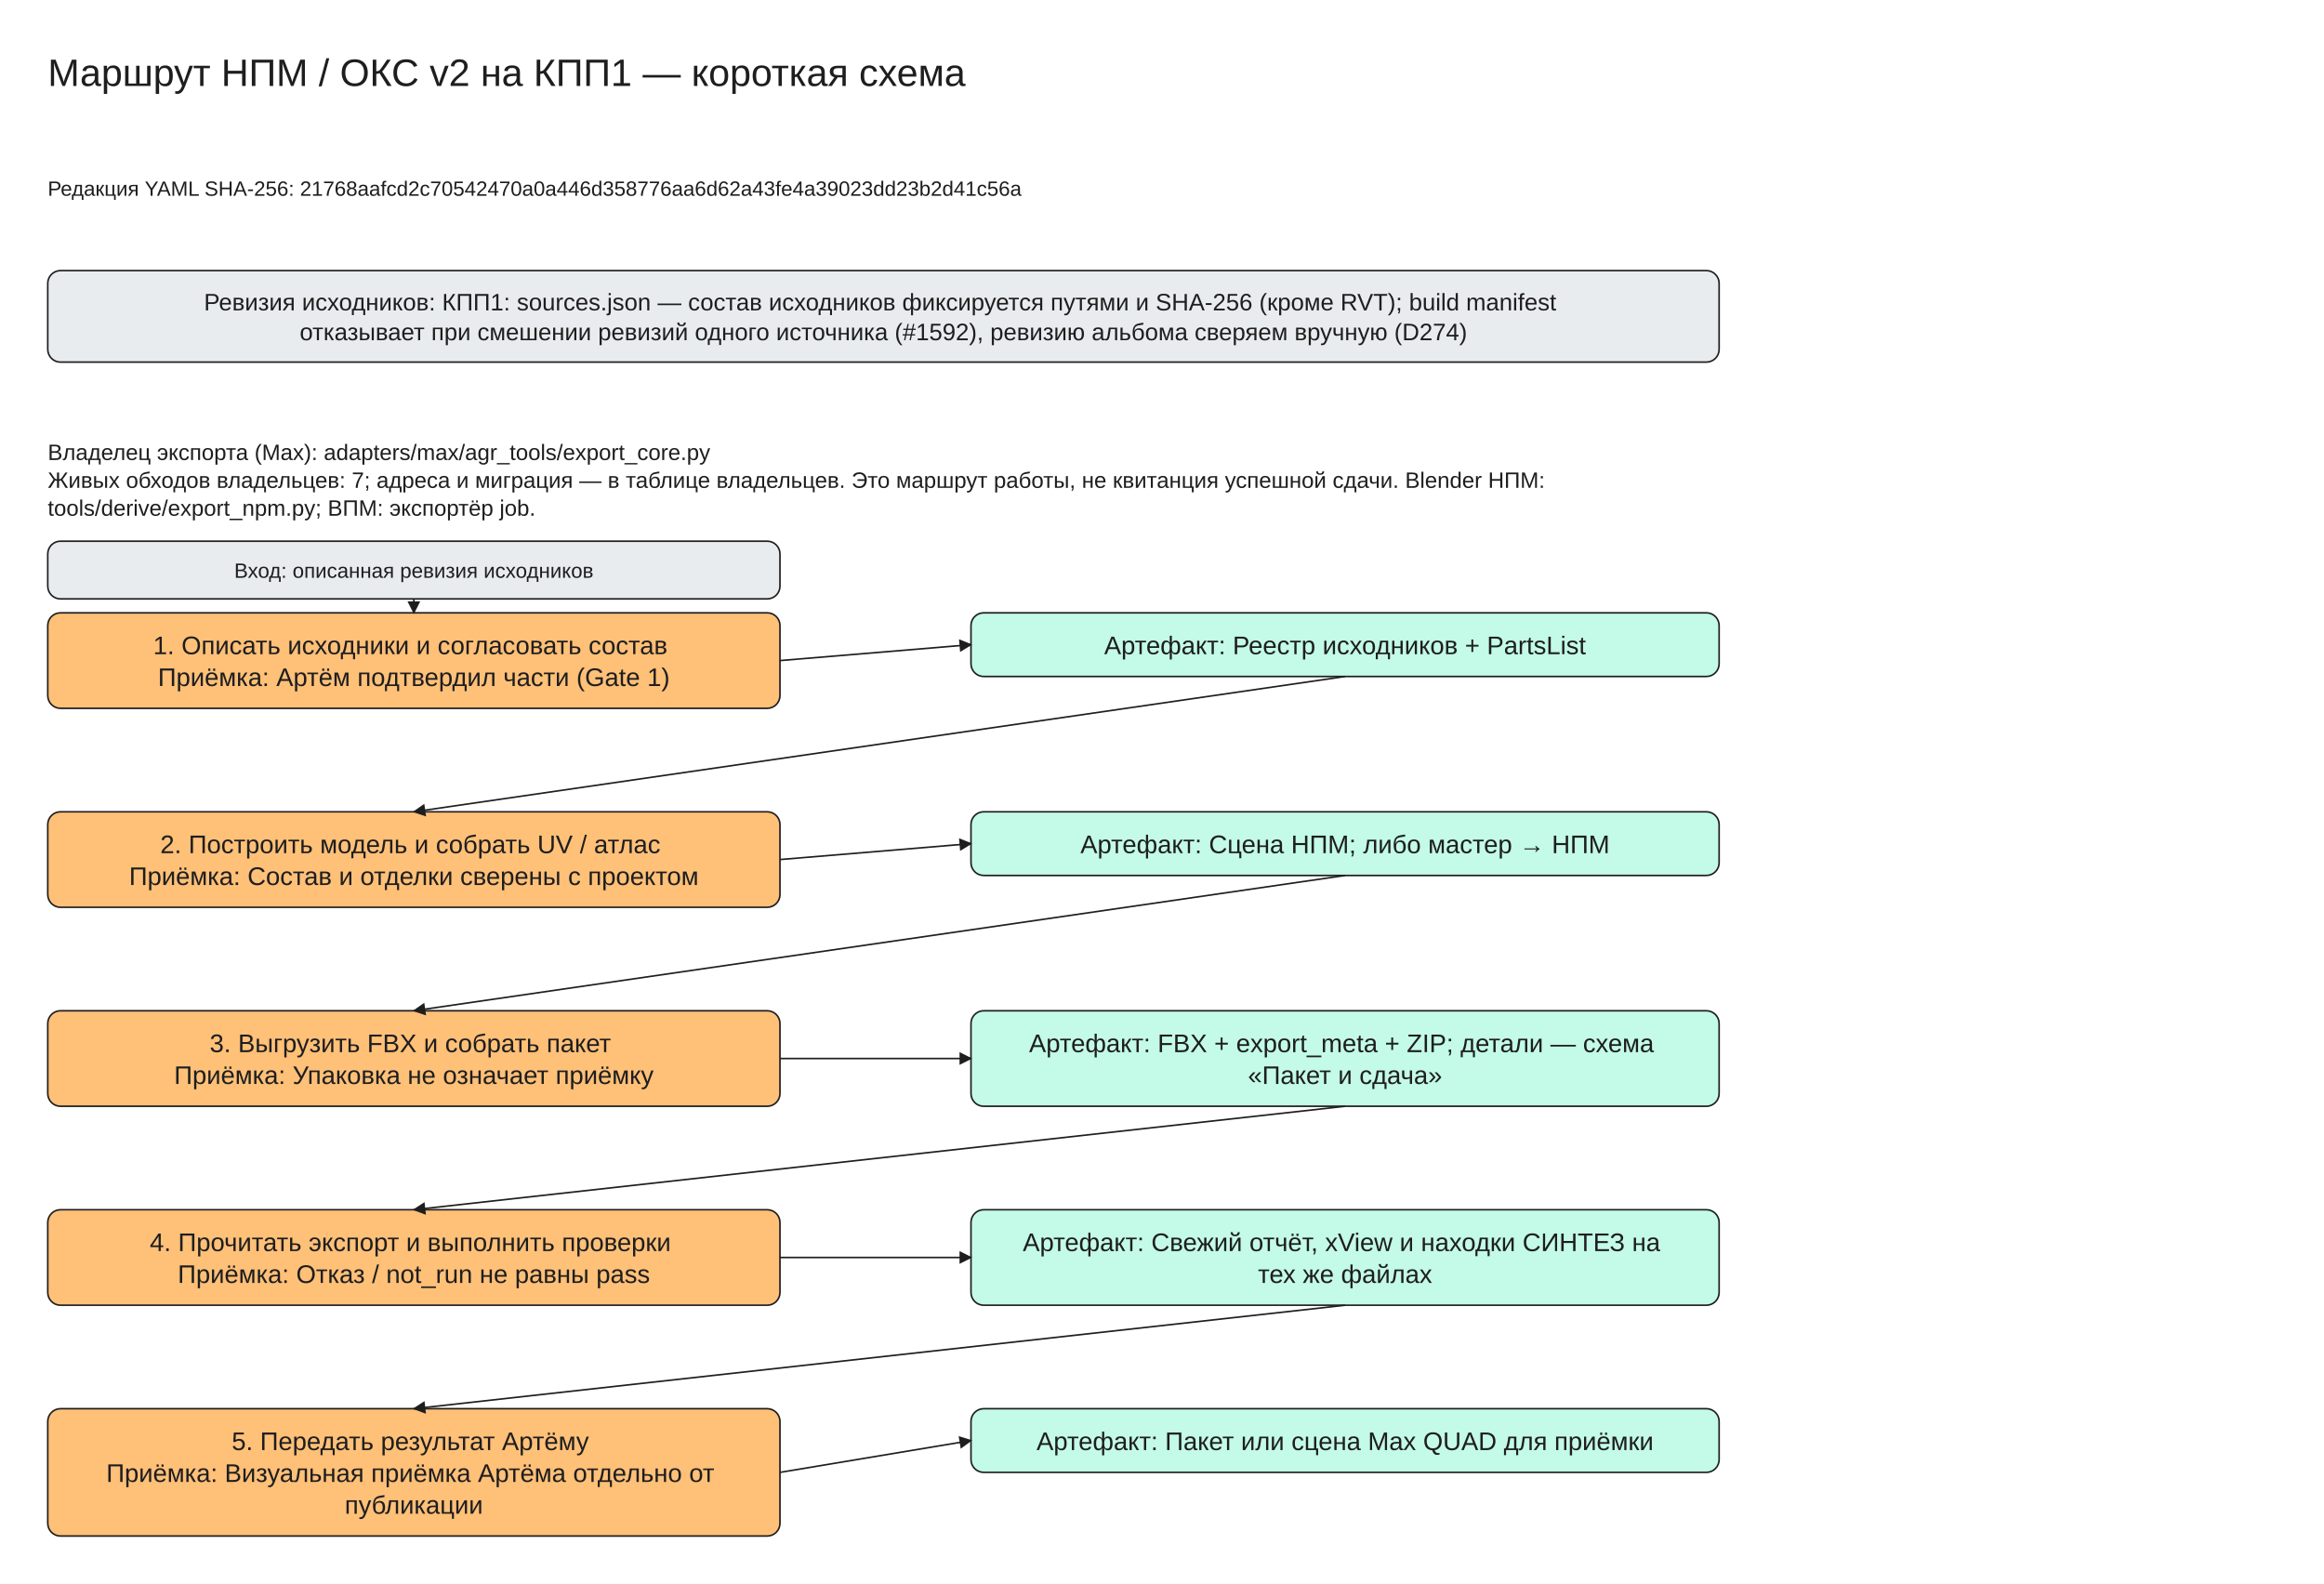
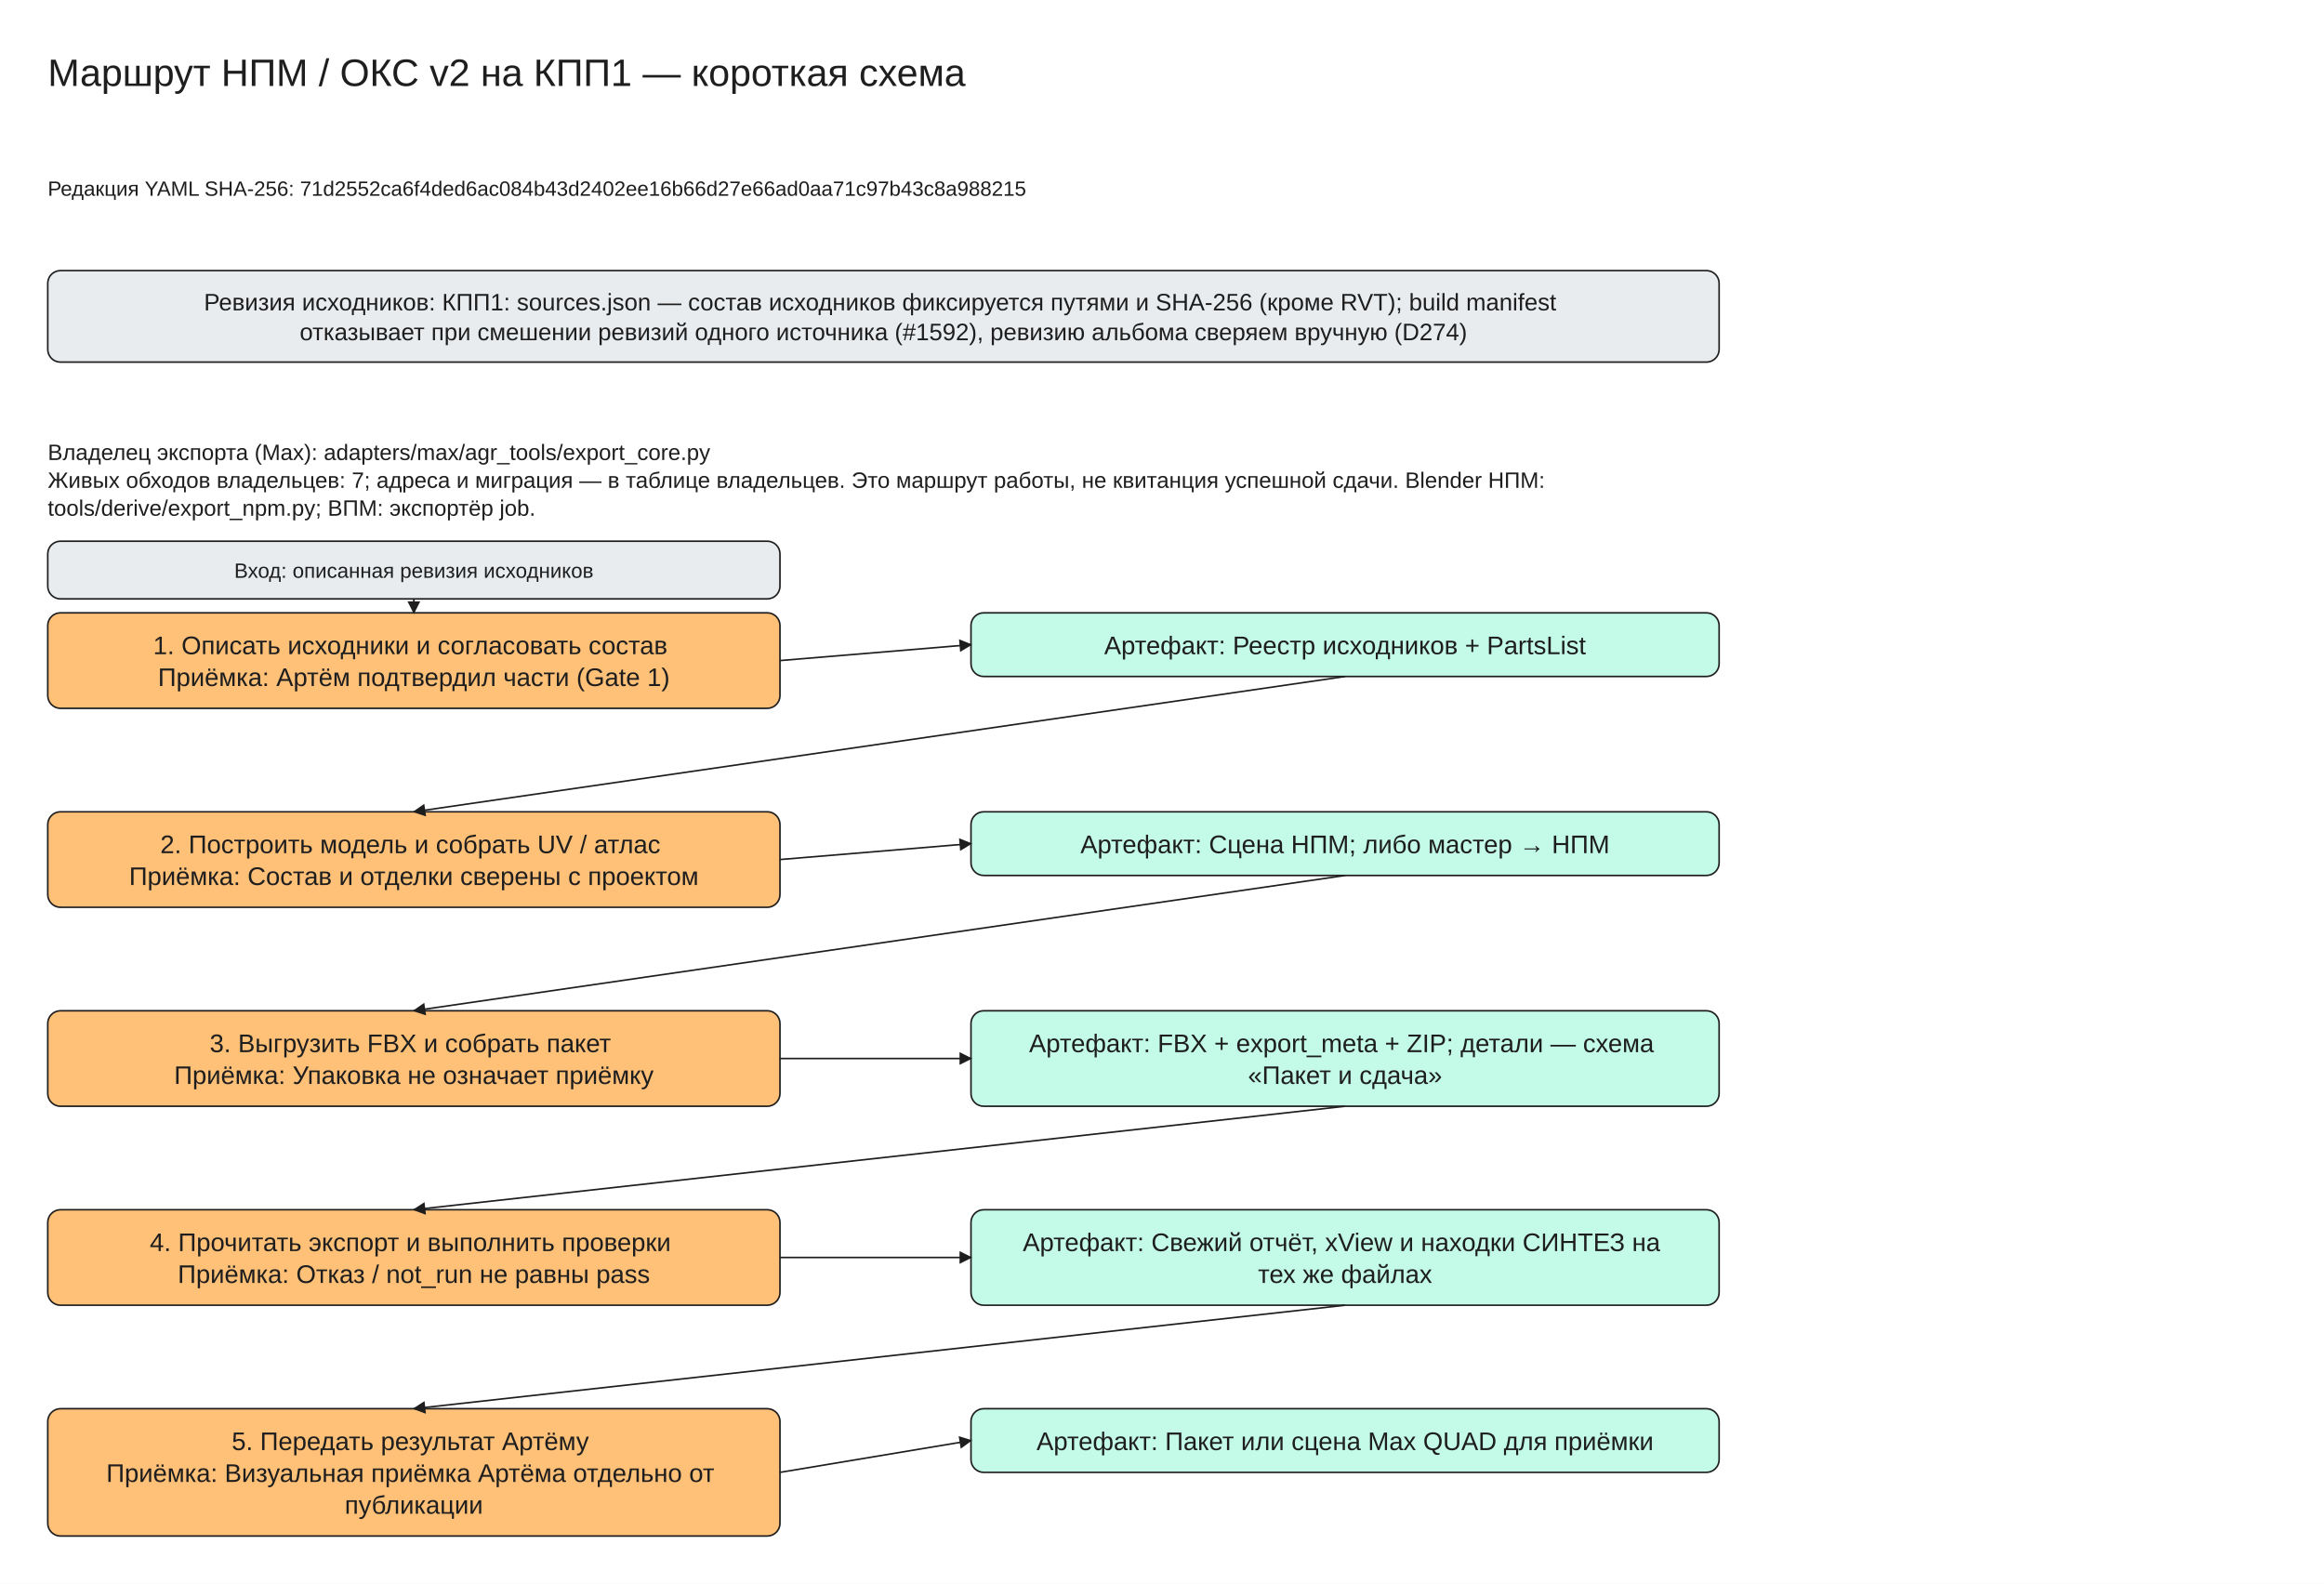
<svg xmlns="http://www.w3.org/2000/svg" viewBox="0 -30 1460 995" width="1460" height="995" font-family="Segoe UI, Arial, sans-serif">
  <defs>
    <marker id="arrow" viewBox="0 0 10 10" refX="9" refY="5" markerWidth="8" markerHeight="8" orient="auto-start-reverse">
      <path d="M0,0 L10,5 L0,10 z" fill="#1e1e1e" />
    </marker>
  </defs>
  <rect x="0" y="-30" width="1460" height="995" fill="#ffffff" />
  <rect x="30" y="140" width="1050" height="57.5" rx="8" fill="#e9ecef" stroke="#1e1e1e" />
  <rect x="30" y="355" width="460" height="60.0" rx="8" fill="#ffc078" stroke="#1e1e1e" />
  <rect x="610" y="355" width="470" height="40.0" rx="8" fill="#c3fae8" stroke="#1e1e1e" />
  <rect x="30" y="310" width="460" height="36.25" rx="8" fill="#e9ecef" stroke="#1e1e1e" />
  <line x1="260.0" y1="346.25" x2="260.0" y2="355.0" stroke="#1e1e1e" marker-end="url(#arrow)" />
  <line x1="490" y1="385.0" x2="610" y2="375.0" stroke="#1e1e1e" marker-end="url(#arrow)" />
  <rect x="30" y="480.0" width="460" height="60.0" rx="8" fill="#ffc078" stroke="#1e1e1e" />
  <rect x="610" y="480.0" width="470" height="40.0" rx="8" fill="#c3fae8" stroke="#1e1e1e" />
  <line x1="845.0" y1="395.0" x2="260.0" y2="480.0" stroke="#1e1e1e" marker-end="url(#arrow)" />
  <line x1="490" y1="510.0" x2="610" y2="500.0" stroke="#1e1e1e" marker-end="url(#arrow)" />
  <rect x="30" y="605.0" width="460" height="60.0" rx="8" fill="#ffc078" stroke="#1e1e1e" />
  <rect x="610" y="605.0" width="470" height="60.0" rx="8" fill="#c3fae8" stroke="#1e1e1e" />
  <line x1="845.0" y1="520.0" x2="260.0" y2="605.0" stroke="#1e1e1e" marker-end="url(#arrow)" />
  <line x1="490" y1="635.0" x2="610" y2="635.0" stroke="#1e1e1e" marker-end="url(#arrow)" />
  <rect x="30" y="730.0" width="460" height="60.0" rx="8" fill="#ffc078" stroke="#1e1e1e" />
  <rect x="610" y="730.0" width="470" height="60.0" rx="8" fill="#c3fae8" stroke="#1e1e1e" />
  <line x1="845.0" y1="665.0" x2="260.0" y2="730.0" stroke="#1e1e1e" marker-end="url(#arrow)" />
  <line x1="490" y1="760.0" x2="610" y2="760.0" stroke="#1e1e1e" marker-end="url(#arrow)" />
  <rect x="30" y="855.0" width="460" height="80.0" rx="8" fill="#ffc078" stroke="#1e1e1e" />
  <rect x="610" y="855.0" width="470" height="40.0" rx="8" fill="#c3fae8" stroke="#1e1e1e" />
  <line x1="845.0" y1="790.0" x2="260.0" y2="855.0" stroke="#1e1e1e" marker-end="url(#arrow)" />
  <line x1="490" y1="895.0" x2="610" y2="875.0" stroke="#1e1e1e" marker-end="url(#arrow)" />
  <text x="30" y="0" font-size="24" text-anchor="start" fill="#1e1e1e">
    <tspan x="30" dy="24">Маршрут НПМ / ОКС v2 на КПП1 — короткая схема</tspan>
  </text>
  <text x="30" y="80" font-size="13" text-anchor="start" fill="#1e1e1e">
-     <tspan x="30" dy="13">Редакция YAML SHA-256: 21768aafcd2c70542470a0a446d358776aa6d62a43fe4a39023dd23b2d41c56a</tspan>
+     <tspan x="30" dy="13">Редакция YAML SHA-256: 71d2552ca6f4ded6ac084b43d2402ee16b66d27e66ad0aa71c97b43c8a988215</tspan>
  </text>
  <text x="555.0" y="150.0" font-size="15" text-anchor="middle" fill="#1e1e1e">
    <tspan x="555.0" dy="15">Ревизия исходников: КПП1: sources.json — состав исходников фиксируется путями и SHA-256 (кроме RVT); build manifest</tspan>
    <tspan x="555.0" dy="18.75">отказывает при смешении ревизий одного источника (#1592), ревизию альбома сверяем вручную (D274)</tspan>
  </text>
  <text x="30" y="245" font-size="14" text-anchor="start" fill="#1e1e1e">
    <tspan x="30" dy="14">Владелец экспорта (Max): adapters/max/agr_tools/export_core.py</tspan>
    <tspan x="30" dy="17.5">Живых обходов владельцев: 7; адреса и миграция — в таблице владельцев. Это маршрут работы, не квитанция успешной сдачи. Blender НПМ:</tspan>
    <tspan x="30" dy="17.5">tools/derive/export_npm.py; ВПМ: экспортёр job.</tspan>
  </text>
  <text x="260.0" y="365.0" font-size="16" text-anchor="middle" fill="#1e1e1e">
    <tspan x="260.0" dy="16">1. Описать исходники и согласовать состав</tspan>
    <tspan x="260.0" dy="20.0">Приёмка: Артём подтвердил части (Gate 1)</tspan>
  </text>
  <text x="845.0" y="365.0" font-size="16" text-anchor="middle" fill="#1e1e1e">
    <tspan x="845.0" dy="16">Артефакт: Реестр исходников + PartsList</tspan>
  </text>
  <text x="260.0" y="320.0" font-size="13" text-anchor="middle" fill="#1e1e1e">
    <tspan x="260.0" dy="13">Вход: описанная ревизия исходников</tspan>
  </text>
  <text x="260.0" y="490.0" font-size="16" text-anchor="middle" fill="#1e1e1e">
    <tspan x="260.0" dy="16">2. Построить модель и собрать UV / атлас</tspan>
    <tspan x="260.0" dy="20.0">Приёмка: Состав и отделки сверены с проектом</tspan>
  </text>
  <text x="845.0" y="490.0" font-size="16" text-anchor="middle" fill="#1e1e1e">
    <tspan x="845.0" dy="16">Артефакт: Сцена НПМ; либо мастер → НПМ</tspan>
  </text>
  <text x="260.0" y="615.0" font-size="16" text-anchor="middle" fill="#1e1e1e">
    <tspan x="260.0" dy="16">3. Выгрузить FBX и собрать пакет</tspan>
    <tspan x="260.0" dy="20.0">Приёмка: Упаковка не означает приёмку</tspan>
  </text>
  <text x="845.0" y="615.0" font-size="16" text-anchor="middle" fill="#1e1e1e">
    <tspan x="845.0" dy="16">Артефакт: FBX + export_meta + ZIP; детали — схема</tspan>
    <tspan x="845.0" dy="20.0">«Пакет и сдача»</tspan>
  </text>
  <text x="260.0" y="740.0" font-size="16" text-anchor="middle" fill="#1e1e1e">
    <tspan x="260.0" dy="16">4. Прочитать экспорт и выполнить проверки</tspan>
    <tspan x="260.0" dy="20.0">Приёмка: Отказ / not_run не равны pass</tspan>
  </text>
  <text x="845.0" y="740.0" font-size="16" text-anchor="middle" fill="#1e1e1e">
    <tspan x="845.0" dy="16">Артефакт: Свежий отчёт, xView и находки СИНТЕЗ на</tspan>
    <tspan x="845.0" dy="20.0">тех же файлах</tspan>
  </text>
  <text x="260.0" y="865.0" font-size="16" text-anchor="middle" fill="#1e1e1e">
    <tspan x="260.0" dy="16">5. Передать результат Артёму</tspan>
    <tspan x="260.0" dy="20.0">Приёмка: Визуальная приёмка Артёма отдельно от</tspan>
    <tspan x="260.0" dy="20.0">публикации</tspan>
  </text>
  <text x="845.0" y="865.0" font-size="16" text-anchor="middle" fill="#1e1e1e">
    <tspan x="845.0" dy="16">Артефакт: Пакет или сцена Max QUAD для приёмки</tspan>
  </text>
</svg>
